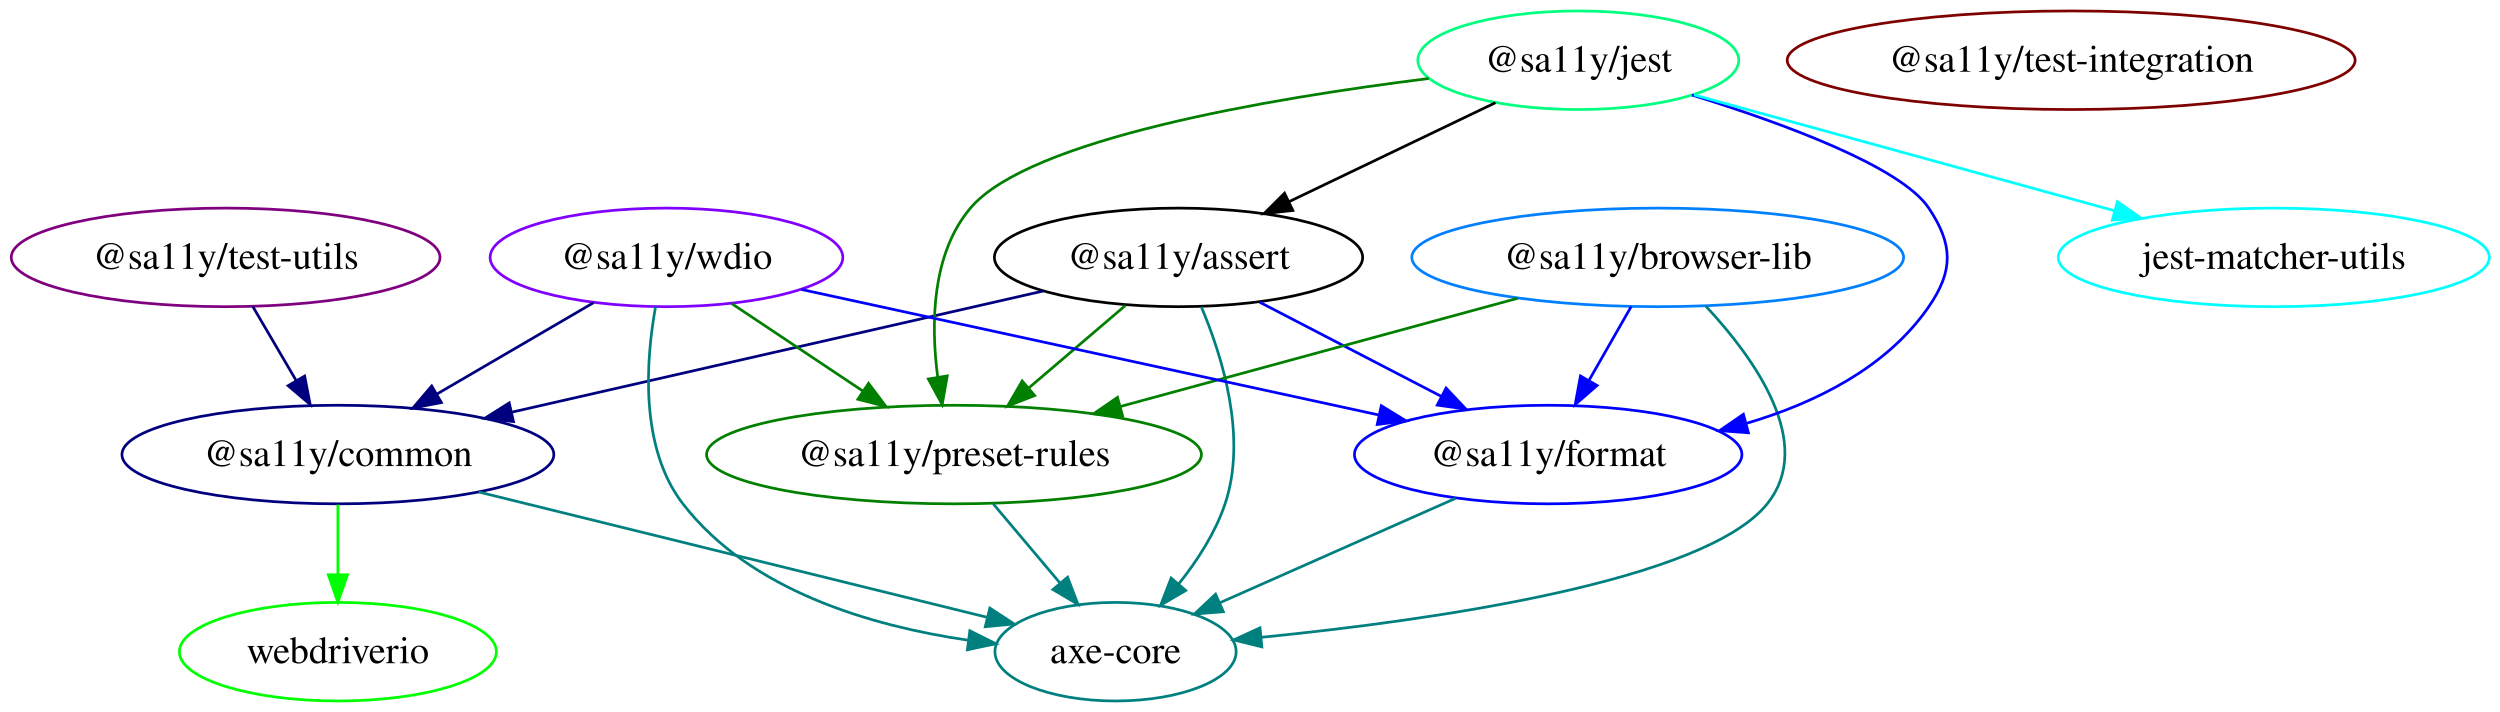
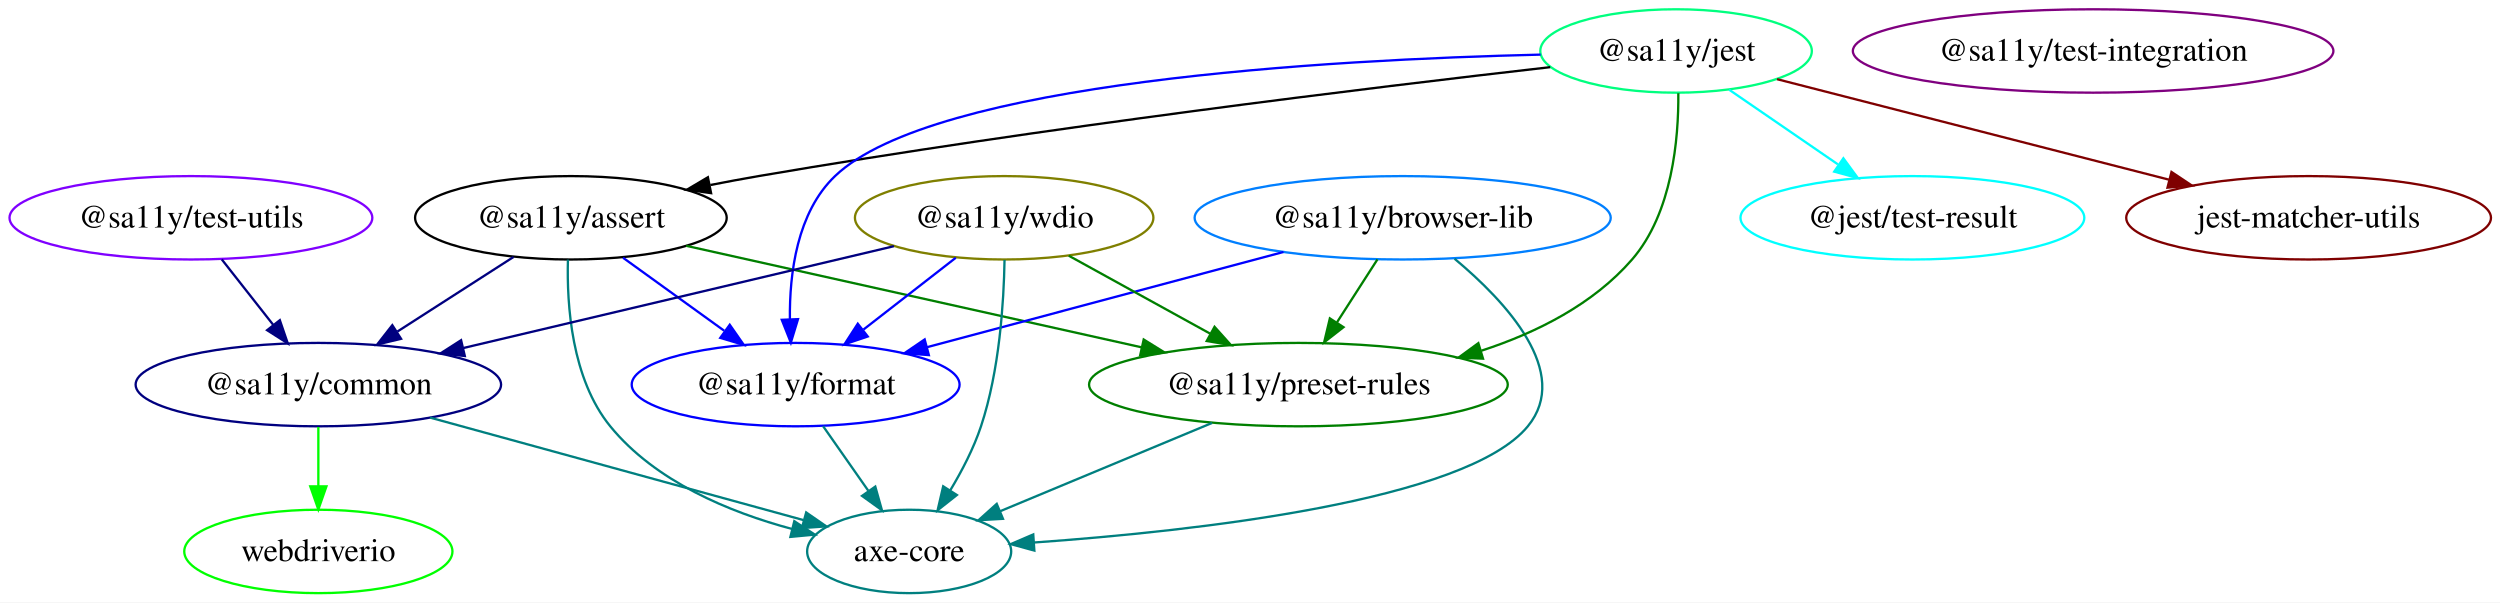
- <svg xmlns="http://www.w3.org/2000/svg" width="913pt" height="260pt" viewBox="0.00 0.00 913.01 260.00">
+ <svg xmlns="http://www.w3.org/2000/svg" width="1079pt" height="260pt" viewBox="0.00 0.00 1079.01 260.00">
  <g id="graph0" class="graph" transform="scale(1 1) rotate(0) translate(4 256)">
-     <polygon fill="white" stroke="transparent" points="-4,4 -4,-256 909.01,-256 909.01,4 -4,4" />
+     <polygon fill="white" stroke="transparent" points="-4,4 -4,-256 1075.01,-256 1075.01,4 -4,4" />
    <g id="node1" class="node">
-       <ellipse fill="none" stroke="#000000" cx="426.4" cy="-162" rx="67.25" ry="18" />
-       <text text-anchor="middle" x="426.4" y="-157.8" font-family="Times,serif" font-size="14.00">@sa11y/assert</text>
+       <ellipse fill="none" stroke="#000000" cx="242.4" cy="-162" rx="67.25" ry="18" />
+       <text text-anchor="middle" x="242.4" y="-157.8" font-family="Times,serif" font-size="14.00">@sa11y/assert</text>
    </g>
    <g id="node2" class="node">
-       <ellipse fill="none" stroke="#00007f" cx="119.4" cy="-90" rx="78.87" ry="18" />
-       <text text-anchor="middle" x="119.4" y="-85.8" font-family="Times,serif" font-size="14.00">@sa11y/common</text>
+       <ellipse fill="none" stroke="#00007f" cx="133.4" cy="-90" rx="78.87" ry="18" />
+       <text text-anchor="middle" x="133.4" y="-85.8" font-family="Times,serif" font-size="14.00">@sa11y/common</text>
    </g>
    <g id="edge1" class="edge">
-       <path fill="none" stroke="#00007f" d="M377.08,-149.75C324.39,-137.74 240.7,-118.66 183.08,-105.52" />
-       <polygon fill="#00007f" stroke="#00007f" points="183.52,-102.03 172.99,-103.22 181.96,-108.85 183.52,-102.03" />
+       <path fill="none" stroke="#00007f" d="M217.67,-145.12C202.83,-135.59 183.74,-123.33 167.49,-112.89" />
+       <polygon fill="#00007f" stroke="#00007f" points="169.1,-109.77 158.79,-107.31 165.32,-115.66 169.1,-109.77" />
    </g>
    <g id="node3" class="node">
-       <ellipse fill="none" stroke="#0000ff" cx="561.4" cy="-90" rx="70.76" ry="18" />
-       <text text-anchor="middle" x="561.4" y="-85.8" font-family="Times,serif" font-size="14.00">@sa11y/format</text>
+       <ellipse fill="none" stroke="#0000ff" cx="339.4" cy="-90" rx="70.76" ry="18" />
+       <text text-anchor="middle" x="339.4" y="-85.8" font-family="Times,serif" font-size="14.00">@sa11y/format</text>
    </g>
    <g id="edge2" class="edge">
-       <path fill="none" stroke="#0000ff" d="M456.03,-145.64C475.5,-135.54 501.19,-122.22 522.33,-111.26" />
-       <polygon fill="#0000ff" stroke="#0000ff" points="524.11,-114.28 531.38,-106.57 520.89,-108.06 524.11,-114.28" />
+       <path fill="none" stroke="#0000ff" d="M264.9,-144.76C277.88,-135.4 294.38,-123.49 308.55,-113.26" />
+       <polygon fill="#0000ff" stroke="#0000ff" points="310.96,-115.84 317.02,-107.15 306.87,-110.16 310.96,-115.84" />
    </g>
    <g id="node4" class="node">
-       <ellipse fill="none" stroke="#007f00" cx="344.4" cy="-90" rx="90.36" ry="18" />
-       <text text-anchor="middle" x="344.4" y="-85.8" font-family="Times,serif" font-size="14.00">@sa11y/preset-rules</text>
+       <ellipse fill="none" stroke="#007f00" cx="556.4" cy="-90" rx="90.36" ry="18" />
+       <text text-anchor="middle" x="556.4" y="-85.8" font-family="Times,serif" font-size="14.00">@sa11y/preset-rules</text>
    </g>
    <g id="edge3" class="edge">
-       <path fill="none" stroke="#007f00" d="M406.97,-144.41C396.42,-135.41 383.22,-124.14 371.66,-114.27" />
-       <polygon fill="#007f00" stroke="#007f00" points="373.86,-111.54 363.98,-107.71 369.31,-116.87 373.86,-111.54" />
+       <path fill="none" stroke="#007f00" d="M292.15,-149.91C345.2,-138.08 429.54,-119.28 488.63,-106.11" />
+       <polygon fill="#007f00" stroke="#007f00" points="489.62,-109.47 498.62,-103.88 488.1,-102.64 489.62,-109.47" />
    </g>
    <g id="node5" class="node">
-       <ellipse fill="none" stroke="#007f7f" cx="403.4" cy="-18" rx="44.04" ry="18" />
-       <text text-anchor="middle" x="403.4" y="-13.8" font-family="Times,serif" font-size="14.00">axe-core</text>
+       <ellipse fill="none" stroke="#007f7f" cx="388.4" cy="-18" rx="44.04" ry="18" />
+       <text text-anchor="middle" x="388.4" y="-13.8" font-family="Times,serif" font-size="14.00">axe-core</text>
    </g>
    <g id="edge4" class="edge">
-       <path fill="none" stroke="#007f7f" d="M434.73,-143.92C442.43,-125.75 451.55,-96.31 443.4,-72 439.85,-61.4 433.25,-51.22 426.41,-42.67" />
-       <polygon fill="#007f7f" stroke="#007f7f" points="429.03,-40.35 419.89,-35.01 423.71,-44.89 429.03,-40.35" />
+       <path fill="none" stroke="#007f7f" d="M241.12,-143.94C240.59,-124.4 242.68,-92.47 259.4,-72 278.84,-48.2 310.71,-34.97 337.91,-27.68" />
+       <polygon fill="#007f7f" stroke="#007f7f" points="338.82,-31.06 347.68,-25.26 337.14,-24.27 338.82,-31.06" />
    </g>
    <g id="edge8" class="edge">
-       <path fill="none" stroke="#007f7f" d="M170.83,-76.32C223.73,-63.29 305.41,-43.15 356.56,-30.54" />
-       <polygon fill="#007f7f" stroke="#007f7f" points="357.5,-33.92 366.37,-28.13 355.82,-27.12 357.5,-33.92" />
+       <path fill="none" stroke="#007f7f" d="M181.66,-75.75C227.98,-63.04 297.39,-43.98 342.8,-31.52" />
+       <polygon fill="#007f7f" stroke="#007f7f" points="343.95,-34.83 352.66,-28.81 342.09,-28.08 343.95,-34.83" />
    </g>
    <g id="node7" class="node">
-       <ellipse fill="none" stroke="#00ff00" cx="119.4" cy="-18" rx="57.88" ry="18" />
-       <text text-anchor="middle" x="119.4" y="-13.8" font-family="Times,serif" font-size="14.00">webdriverio</text>
+       <ellipse fill="none" stroke="#00ff00" cx="133.4" cy="-18" rx="57.88" ry="18" />
+       <text text-anchor="middle" x="133.4" y="-13.8" font-family="Times,serif" font-size="14.00">webdriverio</text>
    </g>
    <g id="edge9" class="edge">
-       <path fill="none" stroke="#00ff00" d="M119.4,-71.7C119.4,-63.98 119.4,-54.71 119.4,-46.11" />
-       <polygon fill="#00ff00" stroke="#00ff00" points="122.9,-46.1 119.4,-36.1 115.9,-46.1 122.9,-46.1" />
+       <path fill="none" stroke="#00ff00" d="M133.4,-71.7C133.4,-63.98 133.4,-54.71 133.4,-46.11" />
+       <polygon fill="#00ff00" stroke="#00ff00" points="136.9,-46.1 133.4,-36.1 129.9,-46.1 136.9,-46.1" />
    </g>
    <g id="edge10" class="edge">
-       <path fill="none" stroke="#007f7f" d="M527.51,-73.98C502.23,-62.78 467.69,-47.48 441.46,-35.86" />
-       <polygon fill="#007f7f" stroke="#007f7f" points="442.77,-32.61 432.21,-31.76 439.93,-39.01 442.77,-32.61" />
+       <path fill="none" stroke="#007f7f" d="M351.26,-72.05C357.1,-63.71 364.26,-53.49 370.72,-44.25" />
+       <polygon fill="#007f7f" stroke="#007f7f" points="373.78,-45.99 376.65,-35.79 368.05,-41.97 373.78,-45.99" />
    </g>
-     <g id="edge15" class="edge">
-       <path fill="none" stroke="#007f7f" d="M358.68,-72.05C366.04,-63.33 375.13,-52.54 383.19,-42.98" />
-       <polygon fill="#007f7f" stroke="#007f7f" points="385.89,-45.21 389.66,-35.31 380.54,-40.7 385.89,-45.21" />
+     <g id="edge16" class="edge">
+       <path fill="none" stroke="#007f7f" d="M519.12,-73.46C491.96,-62.15 455.26,-46.86 427.66,-35.36" />
+       <polygon fill="#007f7f" stroke="#007f7f" points="428.89,-32.08 418.31,-31.46 426.19,-38.54 428.89,-32.08" />
    </g>
    <g id="node6" class="node">
      <ellipse fill="none" stroke="#007fff" cx="601.4" cy="-162" rx="89.8" ry="18" />
      <text text-anchor="middle" x="601.4" y="-157.8" font-family="Times,serif" font-size="14.00">@sa11y/browser-lib</text>
    </g>
    <g id="edge5" class="edge">
-       <path fill="none" stroke="#0000ff" d="M591.72,-144.05C587.12,-136.01 581.52,-126.2 576.39,-117.23" />
-       <polygon fill="#0000ff" stroke="#0000ff" points="579.27,-115.22 571.27,-108.28 573.19,-118.69 579.27,-115.22" />
+       <path fill="none" stroke="#0000ff" d="M549.95,-147.25C505.66,-135.42 441.85,-118.37 396.1,-106.15" />
+       <polygon fill="#0000ff" stroke="#0000ff" points="396.9,-102.74 386.33,-103.54 395.09,-109.5 396.9,-102.74" />
    </g>
    <g id="edge6" class="edge">
-       <path fill="none" stroke="#007f00" d="M550.32,-147.09C508.54,-135.71 449.35,-119.59 405.14,-107.55" />
-       <polygon fill="#007f00" stroke="#007f00" points="405.95,-104.14 395.39,-104.89 404.11,-110.89 405.95,-104.14" />
+       <path fill="none" stroke="#007f00" d="M590.51,-144.05C585.28,-135.92 578.9,-126 573.08,-116.94" />
+       <polygon fill="#007f00" stroke="#007f00" points="575.86,-114.79 567.51,-108.28 569.97,-118.58 575.86,-114.79" />
    </g>
    <g id="edge7" class="edge">
-       <path fill="none" stroke="#007f7f" d="M618.96,-144.21C636.68,-125.22 659.1,-94.07 641.4,-72 618.7,-43.69 519.65,-29.53 456.7,-23.26" />
-       <polygon fill="#007f7f" stroke="#007f7f" points="456.83,-19.76 446.54,-22.29 456.16,-26.72 456.83,-19.76" />
+       <path fill="none" stroke="#007f7f" d="M623.79,-144.33C646.08,-125.73 674.44,-95.19 655.4,-72 628.96,-39.8 512.27,-26.81 442.2,-21.85" />
+       <polygon fill="#007f7f" stroke="#007f7f" points="442.43,-18.36 432.22,-21.17 441.96,-25.34 442.43,-18.36" />
    </g>
    <g id="node8" class="node">
-       <ellipse fill="none" stroke="#00ff7f" cx="572.4" cy="-234" rx="58.6" ry="18" />
-       <text text-anchor="middle" x="572.4" y="-229.8" font-family="Times,serif" font-size="14.00">@sa11y/jest</text>
+       <ellipse fill="none" stroke="#00ff7f" cx="719.4" cy="-234" rx="58.6" ry="18" />
+       <text text-anchor="middle" x="719.4" y="-229.8" font-family="Times,serif" font-size="14.00">@sa11y/jest</text>
+     </g>
+     <g id="edge12" class="edge">
+       <path fill="none" stroke="#000000" d="M665.08,-227.02C588.6,-218.3 444.92,-200.85 323.4,-180 316.64,-178.84 309.59,-177.52 302.59,-176.15" />
+       <polygon fill="#000000" stroke="#000000" points="302.91,-172.64 292.41,-174.1 301.53,-179.5 302.91,-172.64" />
+     </g>
+     <g id="edge13" class="edge">
+       <path fill="none" stroke="#0000ff" d="M660.94,-232.43C569.58,-230.27 398.96,-220.74 356.4,-180 340.02,-164.33 336.7,-138.1 336.92,-118.16" />
+       <polygon fill="#0000ff" stroke="#0000ff" points="340.42,-118.26 337.33,-108.12 333.42,-117.97 340.42,-118.26" />
+     </g>
+     <g id="edge14" class="edge">
+       <path fill="none" stroke="#007f00" d="M720.37,-215.79C720.54,-196.12 717.79,-164.06 700.4,-144 683.68,-124.72 659.31,-112.44 635.36,-104.63" />
+       <polygon fill="#007f00" stroke="#007f00" points="636.08,-101.2 625.5,-101.65 634.06,-107.9 636.08,-101.2" />
+     </g>
+     <g id="node9" class="node">
+       <ellipse fill="none" stroke="#00ffff" cx="821.4" cy="-162" rx="74.2" ry="18" />
+       <text text-anchor="middle" x="821.4" y="-157.8" font-family="Times,serif" font-size="14.00">@jest/test-result</text>
    </g>
    <g id="edge11" class="edge">
-       <path fill="none" stroke="#000000" d="M542.15,-218.5C520.32,-208.03 490.63,-193.79 466.78,-182.36" />
-       <polygon fill="#000000" stroke="#000000" points="468.15,-179.14 457.62,-177.97 465.12,-185.45 468.15,-179.14" />
-     </g>
-     <g id="edge12" class="edge">
-       <path fill="none" stroke="#0000ff" d="M613.91,-221.29C647.31,-210.93 690.28,-195.15 700.4,-180 709.29,-166.7 709.48,-157.18 700.4,-144 685.07,-121.75 659.05,-108.83 633.64,-101.34" />
-       <polygon fill="#0000ff" stroke="#0000ff" points="634.52,-97.95 623.96,-98.72 632.7,-104.71 634.52,-97.95" />
-     </g>
-     <g id="edge13" class="edge">
-       <path fill="none" stroke="#007f00" d="M517.78,-227.33C459.2,-220.03 371.7,-205.19 350.4,-180 336.23,-163.24 335.91,-137.75 338.45,-118.34" />
-       <polygon fill="#007f00" stroke="#007f00" points="341.94,-118.71 340.09,-108.28 335.03,-117.59 341.94,-118.71" />
-     </g>
-     <g id="node9" class="node">
-       <ellipse fill="none" stroke="#00ffff" cx="826.4" cy="-162" rx="78.72" ry="18" />
-       <text text-anchor="middle" x="826.4" y="-157.8" font-family="Times,serif" font-size="14.00">jest-matcher-utils</text>
-     </g>
-     <g id="edge14" class="edge">
-       <path fill="none" stroke="#00ffff" d="M614.63,-221.36C656.64,-209.78 721.43,-191.93 768.28,-179.02" />
-       <polygon fill="#00ffff" stroke="#00ffff" points="769.28,-182.37 777.99,-176.34 767.42,-175.62 769.28,-182.37" />
+       <path fill="none" stroke="#00ffff" d="M742.29,-217.29C756.14,-207.79 774,-195.53 789.25,-185.06" />
+       <polygon fill="#00ffff" stroke="#00ffff" points="791.61,-187.69 797.88,-179.14 787.65,-181.92 791.61,-187.69" />
    </g>
    <g id="node10" class="node">
-       <ellipse fill="none" stroke="#7f007f" cx="78.4" cy="-162" rx="78.3" ry="18" />
+       <ellipse fill="none" stroke="#7f0000" cx="992.4" cy="-162" rx="78.72" ry="18" />
+       <text text-anchor="middle" x="992.4" y="-157.8" font-family="Times,serif" font-size="14.00">jest-matcher-utils</text>
+     </g>
+     <g id="edge15" class="edge">
+       <path fill="none" stroke="#7f0000" d="M762.96,-221.83C808.69,-210.11 880.91,-191.59 932.1,-178.46" />
+       <polygon fill="#7f0000" stroke="#7f0000" points="933.22,-181.79 942.04,-175.91 931.49,-175.01 933.22,-181.79" />
+     </g>
+     <g id="node11" class="node">
+       <ellipse fill="none" stroke="#7f00ff" cx="78.4" cy="-162" rx="78.3" ry="18" />
      <text text-anchor="middle" x="78.4" y="-157.8" font-family="Times,serif" font-size="14.00">@sa11y/test-utils</text>
    </g>
-     <g id="edge16" class="edge">
-       <path fill="none" stroke="#00007f" d="M88.33,-144.05C93.09,-135.92 98.9,-126 104.21,-116.94" />
-       <polygon fill="#00007f" stroke="#00007f" points="107.25,-118.67 109.28,-108.28 101.21,-115.14 107.25,-118.67" />
+     <g id="edge17" class="edge">
+       <path fill="none" stroke="#00007f" d="M91.71,-144.05C98.4,-135.54 106.63,-125.07 114.01,-115.68" />
+       <polygon fill="#00007f" stroke="#00007f" points="116.78,-117.81 120.21,-107.79 111.28,-113.49 116.78,-117.81" />
    </g>
-     <g id="node11" class="node">
-       <ellipse fill="none" stroke="#7f00ff" cx="239.4" cy="-162" rx="64.41" ry="18" />
-       <text text-anchor="middle" x="239.4" y="-157.8" font-family="Times,serif" font-size="14.00">@sa11y/wdio</text>
-     </g>
-     <g id="edge17" class="edge">
-       <path fill="none" stroke="#00007f" d="M212.77,-145.46C195.92,-135.63 173.91,-122.8 155.5,-112.06" />
-       <polygon fill="#00007f" stroke="#00007f" points="157.19,-108.99 146.79,-106.98 153.66,-115.04 157.19,-108.99" />
+     <g id="node12" class="node">
+       <ellipse fill="none" stroke="#7f7f00" cx="429.4" cy="-162" rx="64.41" ry="18" />
+       <text text-anchor="middle" x="429.4" y="-157.8" font-family="Times,serif" font-size="14.00">@sa11y/wdio</text>
    </g>
    <g id="edge18" class="edge">
-       <path fill="none" stroke="#0000ff" d="M288.66,-150.29C345.23,-137.99 438.13,-117.8 499.53,-104.45" />
-       <polygon fill="#0000ff" stroke="#0000ff" points="500.45,-107.83 509.48,-102.29 498.97,-100.99 500.45,-107.83" />
+       <path fill="none" stroke="#00007f" d="M381.84,-149.75C331.46,-137.84 251.67,-118.97 196.15,-105.84" />
+       <polygon fill="#00007f" stroke="#00007f" points="196.62,-102.35 186.08,-103.46 195.01,-109.17 196.62,-102.35" />
    </g>
    <g id="edge19" class="edge">
-       <path fill="none" stroke="#007f00" d="M263.23,-145.12C277.42,-135.65 295.64,-123.5 311.23,-113.11" />
-       <polygon fill="#007f00" stroke="#007f00" points="313.19,-116.01 319.57,-107.55 309.31,-110.19 313.19,-116.01" />
+       <path fill="none" stroke="#0000ff" d="M408.53,-144.76C396.68,-135.55 381.68,-123.88 368.68,-113.77" />
+       <polygon fill="#0000ff" stroke="#0000ff" points="370.52,-110.77 360.47,-107.39 366.22,-116.29 370.52,-110.77" />
    </g>
    <g id="edge20" class="edge">
-       <path fill="none" stroke="#007f7f" d="M235.41,-143.98C231.89,-124.49 229.51,-92.6 245.4,-72 269.85,-40.31 314.02,-27.39 349.45,-22.21" />
-       <polygon fill="#007f7f" stroke="#007f7f" points="350.19,-25.65 359.66,-20.9 349.3,-18.71 350.19,-25.65" />
+       <path fill="none" stroke="#007f00" d="M457.27,-145.64C475.17,-135.77 498.66,-122.83 518.28,-112.01" />
+       <polygon fill="#007f00" stroke="#007f00" points="520.2,-114.95 527.27,-107.06 516.82,-108.82 520.2,-114.95" />
    </g>
-     <g id="node12" class="node">
-       <ellipse fill="none" stroke="#7f0000" cx="752.4" cy="-234" rx="103.7" ry="18" />
-       <text text-anchor="middle" x="752.4" y="-229.8" font-family="Times,serif" font-size="14.00">@sa11y/test-integration</text>
+     <g id="edge21" class="edge">
+       <path fill="none" stroke="#007f7f" d="M429.56,-143.82C429.26,-125.56 427.39,-96.05 419.4,-72 416.24,-62.49 411.22,-52.82 406.14,-44.39" />
+       <polygon fill="#007f7f" stroke="#007f7f" points="408.99,-42.35 400.68,-35.79 403.08,-46.11 408.99,-42.35" />
+     </g>
+     <g id="node13" class="node">
+       <ellipse fill="none" stroke="#7f007f" cx="899.4" cy="-234" rx="103.7" ry="18" />
+       <text text-anchor="middle" x="899.4" y="-229.8" font-family="Times,serif" font-size="14.00">@sa11y/test-integration</text>
    </g>
  </g>
</svg>
